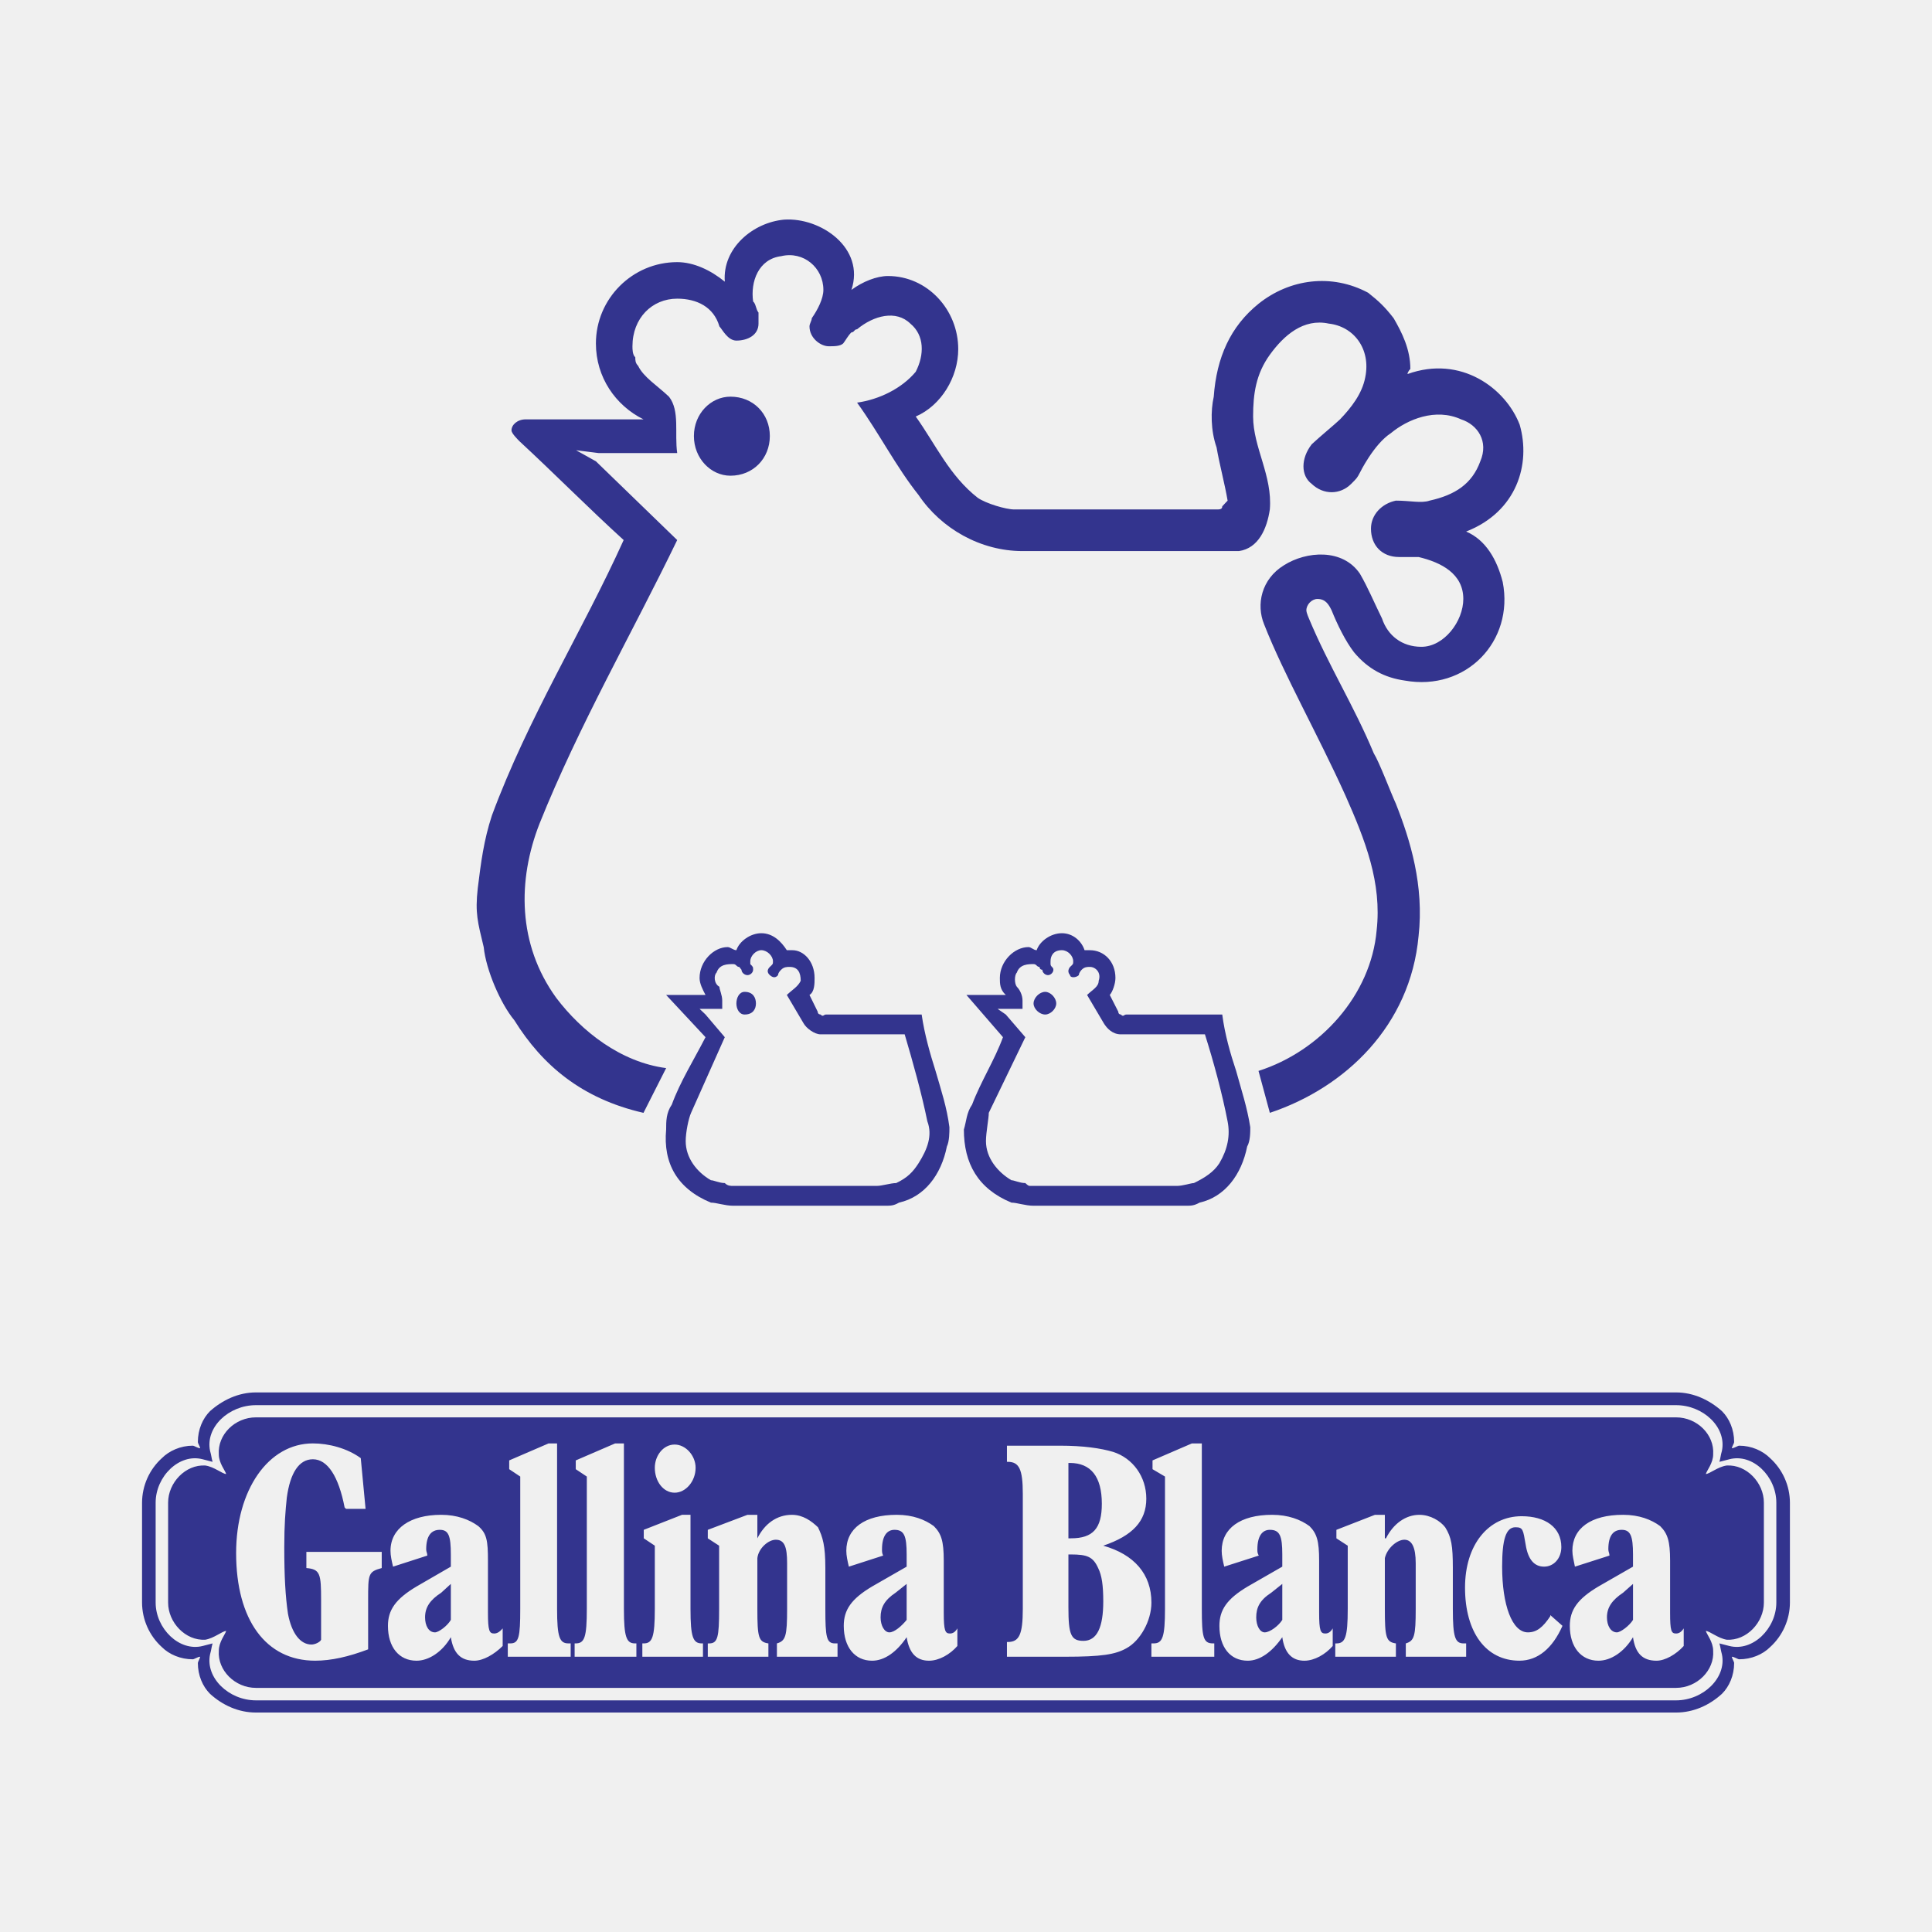
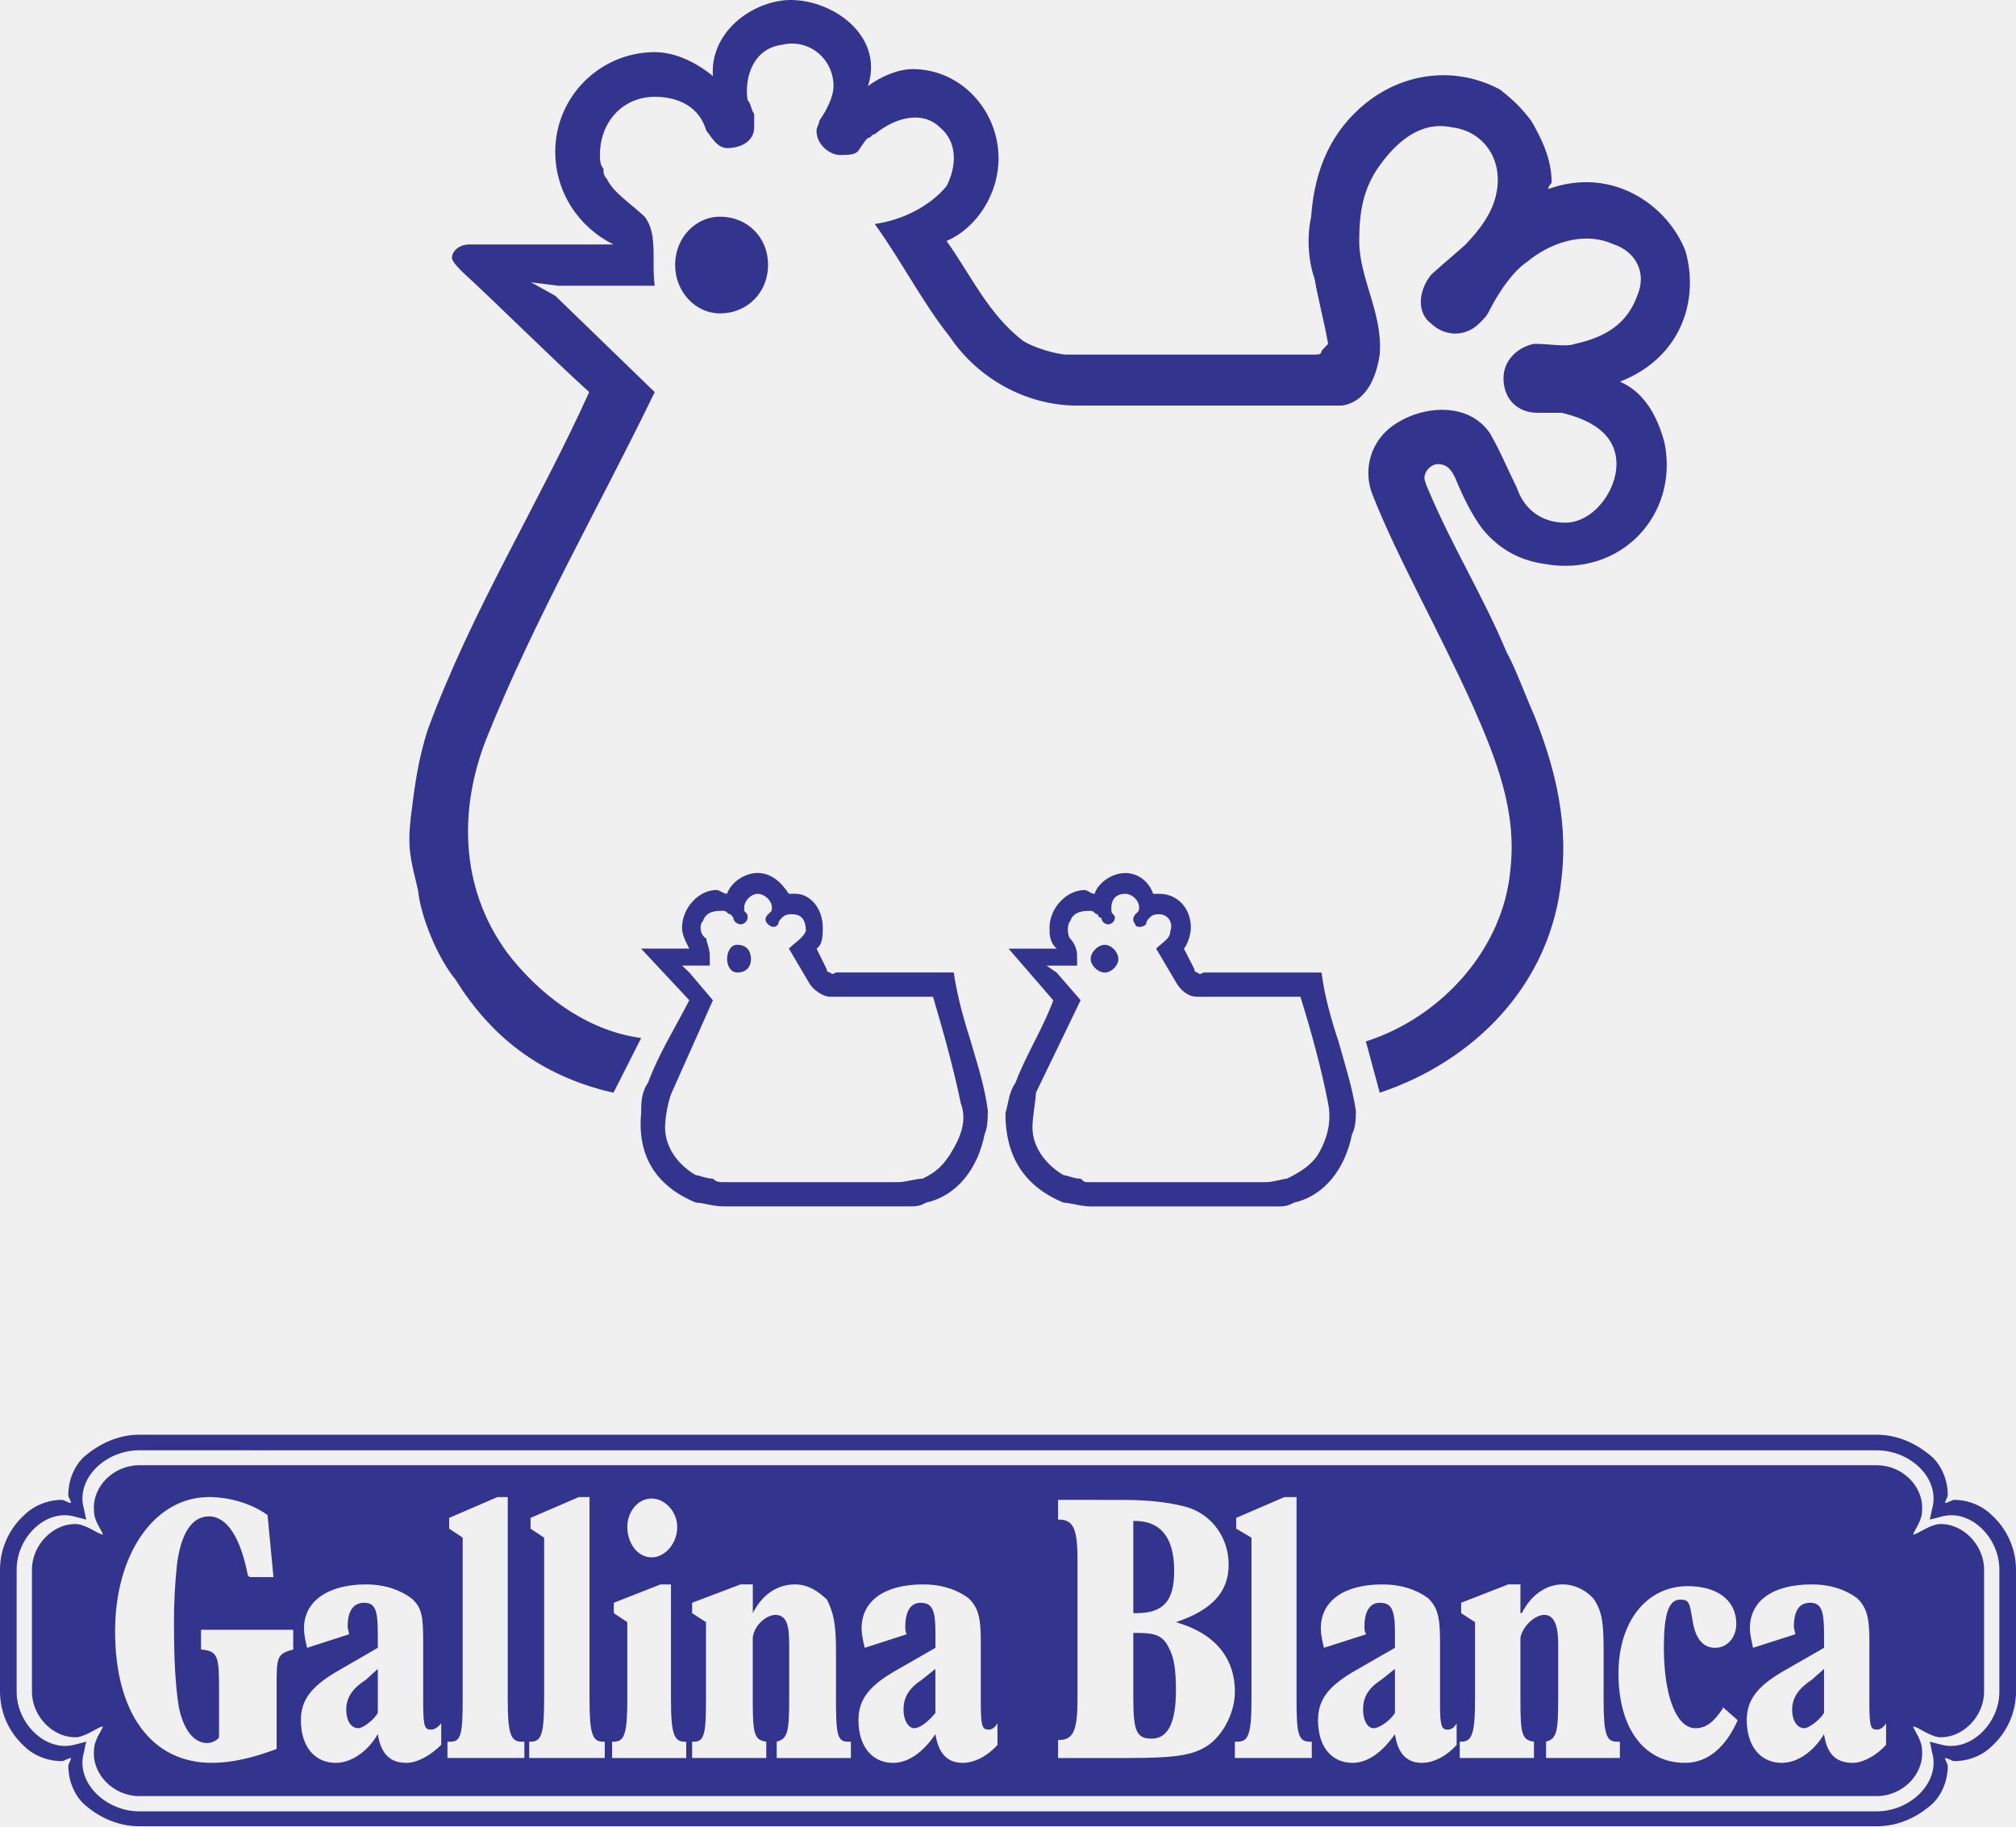
- <svg xmlns="http://www.w3.org/2000/svg" width="2500" height="2500" viewBox="0 0 192.756 192.756">
-   <g fill-rule="evenodd" clip-rule="evenodd">
-     <path fill="#fff" fill-opacity="0" d="M0 0h192.756v192.756H0V0z" />
-     <path d="M78.501 94.802h.565c1.103 0 2.205 1.103 2.205 2.77 0 .564 0 1.385-.509 1.695l.82 1.668c0 .283.283.283.283.283.282.281.282 0 .565 0h9.524c.283 1.979.848 3.928 1.385 5.625.565 1.949 1.13 3.645 1.385 5.623 0 .51 0 1.385-.254 1.922-.565 2.826-2.233 5.031-4.776 5.598-.537.311-.82.311-1.413.311H73.16c-.848 0-1.668-.311-2.233-.311-3.364-1.385-4.777-3.93-4.466-7.293 0-.82 0-1.668.565-2.486.82-2.262 2.205-4.467 3.363-6.727l-3.929-4.213h3.929c-.283-.537-.593-1.131-.593-1.695 0-1.667 1.413-3.081 2.798-3.081.283 0 .565.311.876.311.283-.876 1.385-1.695 2.487-1.695 1.159 0 1.979.819 2.544 1.695zm-3.646 1.386c.283.283.283.283.283.564 0 .283-.283.537-.565.537s-.594-.254-.594-.537l-.226-.281c-.283 0-.283-.283-.593-.283-.565 0-1.385 0-1.668.848-.282.254-.282 1.102.283 1.414 0 .281.282.818.282 1.385v.818h-2.26l.593.566 1.922 2.262-3.363 7.545c-.254.566-.537 1.951-.537 2.826 0 1.668 1.102 3.082 2.516 3.9.283 0 .848.283 1.385.283.283.283.565.283.848.283h14.301c.537 0 1.413-.283 1.95-.283 1.13-.537 1.667-1.102 2.233-1.979.876-1.385 1.413-2.77.876-4.184-.565-2.77-1.441-5.906-2.261-8.676h-8.394c-.594 0-1.413-.594-1.696-1.104l-1.667-2.826c.565-.537 1.103-.818 1.385-1.412 0-.82-.282-1.385-1.103-1.385-.282 0-.565 0-.848.281 0 0-.311.283-.311.537-.226.283-.509.283-.819 0-.283-.254-.283-.537 0-.818.311-.283.311-.283.311-.566 0-.537-.593-1.103-1.159-1.103-.537 0-1.102.565-1.102 1.103v.285h-.002zm-1.385 3.929c0-.566.283-1.16.82-1.16.848 0 1.13.594 1.13 1.16 0 .535-.282 1.102-1.13 1.102-.537 0-.82-.567-.82-1.102zm34.737-5.315h.537c1.385 0 2.543 1.103 2.543 2.77 0 .564-.283 1.385-.564 1.695l.848 1.668c0 .283.254.283.254.283.283.281.283 0 .564 0h9.555c.254 1.979.818 3.928 1.385 5.625.537 1.949 1.102 3.645 1.412 5.623 0 .51 0 1.385-.311 1.922-.564 2.826-2.232 5.031-4.748 5.598-.566.311-.848.311-1.385.311h-15.178c-.82 0-1.668-.311-2.205-.311-3.363-1.385-4.748-3.93-4.748-7.293.254-.82.254-1.668.82-2.486.848-2.262 2.26-4.467 3.081-6.727l-3.646-4.213h3.929c-.594-.537-.594-1.131-.594-1.695 0-1.667 1.441-3.081 2.854-3.081.283 0 .51.311.82.311.283-.876 1.385-1.695 2.516-1.695s1.978.819 2.261 1.695zm-3.393 1.386c0 .283.283.283.283.564 0 .283-.283.537-.537.537-.283 0-.566-.254-.566-.537-.281 0-.281-.281-.281-.281-.283 0-.283-.283-.594-.283-.51 0-1.385 0-1.668.848-.254.254-.254 1.102 0 1.414.283.281.566.818.566 1.385v.818h-2.489l.82.566 1.949 2.262-3.645 7.545c0 .566-.283 1.951-.283 2.826 0 1.668 1.158 3.082 2.543 3.9.283 0 .82.283 1.385.283.311.283.311.283.594.283h14.527c.594 0 1.414-.283 1.695-.283 1.104-.537 1.979-1.102 2.545-1.979.818-1.385 1.102-2.77.818-4.184-.535-2.77-1.385-5.906-2.26-8.676h-8.395c-.82 0-1.385-.594-1.695-1.104l-1.668-2.826c.564-.537 1.158-.818 1.158-1.412.283-.82-.311-1.385-.875-1.385-.283 0-.537 0-.82.281 0 0-.283.283-.283.537-.283.283-.875.283-.875 0-.227-.254-.227-.537 0-.818.311-.283.311-.283.311-.566 0-.537-.537-1.103-1.131-1.103-.848 0-1.131.565-1.131 1.103v.285h.002zm-1.695 3.929c0-.566.594-1.16 1.158-1.16.537 0 1.104.594 1.104 1.16 0 .535-.566 1.102-1.104 1.102-.564 0-1.158-.567-1.158-1.102zM69.231 43.504c0-2.233 1.696-3.929 3.646-3.929 2.261 0 3.929 1.696 3.929 3.929s-1.667 3.957-3.929 3.957c-1.95 0-3.646-1.724-3.646-3.957zm65.005 35.867c-2.797-6.19-6.133-12.04-8.111-17.071-.818-1.979-.281-4.522 1.979-5.907 2.232-1.413 5.852-1.696 7.576.848.818 1.413 1.383 2.798 2.203 4.465.566 1.696 1.979 2.826 3.93 2.826 2.26 0 4.182-2.543 4.182-4.776 0-2.515-2.203-3.646-4.465-4.183h-1.951c-1.695 0-2.797-1.159-2.797-2.827 0-1.413 1.102-2.515 2.486-2.798 1.441 0 2.545.283 3.363 0 2.545-.565 4.24-1.667 5.061-3.928.848-1.979-.256-3.646-1.922-4.183-2.545-1.159-5.342 0-7.01 1.385-1.697 1.103-3.08 3.929-3.08 3.929-.283.537-.283.537-.877 1.13-1.104 1.103-2.77 1.103-3.93 0-1.102-.819-1.102-2.543 0-3.957.877-.82 2.262-1.95 2.826-2.487 1.104-1.159 2.205-2.544 2.516-4.211.566-2.798-1.129-5.059-3.645-5.341-2.516-.538-4.467 1.158-5.879 3.109-1.385 1.922-1.668 3.9-1.668 6.161 0 3.081 1.949 5.907 1.668 9.271-.283 1.922-1.131 3.872-3.082 4.155h-21.591c-4.184 0-8.113-2.233-10.374-5.596-2.233-2.798-3.929-6.162-6.133-9.214 2.205-.311 4.465-1.413 5.851-3.08.876-1.696.876-3.646-.537-4.805-1.414-1.385-3.646-.82-5.314.565-.283 0-.283.311-.565.311-.311.282-.593.819-.819 1.102-.311.283-.876.283-1.441.283-.82 0-1.922-.819-1.922-1.979 0-.282.227-.565.227-.82.593-.848 1.158-1.95 1.158-2.826 0-2.205-1.978-3.9-4.211-3.364-2.261.283-3.081 2.544-2.798 4.522.282.226.282.82.537 1.103v1.103c0 1.158-1.102 1.695-2.205 1.695-.876 0-1.413-1.13-1.695-1.413-.565-1.95-2.262-2.77-4.212-2.77-2.515 0-4.465 1.95-4.465 4.749 0 .282 0 .848.283 1.103 0 .282 0 .565.282.848.537 1.13 1.922 1.979 3.081 3.081 1.103 1.414.537 3.646.819 5.625h-7.829l-2.261-.283 1.979 1.103 8.111 7.857c-4.465 9.242-9.808 18.484-13.736 28.292-2.205 5.625-2.205 12.041 1.667 17.382 2.544 3.363 6.444 6.416 10.966 7.01l-2.261 4.465c-6.161-1.412-10.09-4.748-12.888-9.242-1.385-1.666-2.826-5.031-3.052-7.292-.594-2.487-.876-3.364-.594-5.879.311-2.516.594-4.776 1.413-7.264 3.646-9.836 8.96-18.23 13.143-27.473-3.363-3.052-7.009-6.727-10.372-9.835-.227-.226-.82-.82-.82-1.102 0-.565.594-1.103 1.413-1.103h11.758c-2.798-1.385-4.748-4.211-4.748-7.575 0-4.466 3.646-8.112 8.111-8.112 1.668 0 3.364.82 4.749 1.95-.254-3.363 2.827-5.907 5.907-6.189 3.646-.255 8.112 2.826 6.727 7.009 1.103-.82 2.516-1.385 3.646-1.385 3.929 0 7.009 3.363 7.009 7.292 0 2.798-1.696 5.625-4.239 6.727 1.979 2.77 3.363 5.907 6.189 8.112.82.565 2.799 1.159 3.646 1.159h20.18c.283 0 .566 0 .566-.311.254-.282.535-.565.535-.565-.281-1.667-.818-3.646-1.102-5.313-.594-1.695-.594-3.646-.283-5.059.283-3.928 1.668-7.009 4.467-9.271 3.109-2.487 7.291-3.052 10.938-1.102 1.104.876 1.668 1.413 2.545 2.543.818 1.414 1.666 3.081 1.666 5.059 0 0-.281.283-.281.509 5.342-1.922 9.807 1.441 11.191 5.059 1.131 3.929-.283 8.677-5.342 10.655 1.979.848 3.08 2.826 3.646 5.031 1.158 5.907-3.646 10.938-9.779 9.836-1.979-.283-3.646-1.13-5.059-2.827-.85-1.102-1.668-2.77-2.234-4.183-.281-.565-.594-1.131-1.412-1.131-.566 0-1.104.565-1.104 1.131 0 .254.256.819.256.819 1.979 4.748 4.494 8.706 6.471 13.454.539.848 1.697 3.929 2.205 5.031 1.441 3.646 2.826 8.168 2.262 13.199-.82 8.931-7.293 15.121-14.838 17.636l-1.131-4.182c6.189-1.979 11.221-7.576 11.785-14.02.536-4.75-1.132-8.99-3.111-13.455zM30.566 138.922h-5.031c-1.753 0-3.335.764-4.579 1.865-.735.734-1.215 1.838-1.215 3.08 0 .143.226.48.226.623-.226 0-.594-.254-.735-.254-1.215 0-2.346.508-3.081 1.242a6.035 6.035 0 0 0-1.979 4.438v9.979a6.03 6.03 0 0 0 1.979 4.438c.735.734 1.865 1.215 3.081 1.215.141 0 .509-.254.735-.254 0 .141-.226.508-.226.621 0 1.244.48 2.346 1.215 3.08 1.244 1.131 2.826 1.865 4.579 1.865H167.22c1.752 0 3.336-.734 4.578-1.865.736-.734 1.217-1.836 1.217-3.08 0-.113-.227-.48-.227-.621.227 0 .594.254.734.254 1.215 0 2.346-.48 3.08-1.215a6.027 6.027 0 0 0 1.979-4.438v-9.979a6.027 6.027 0 0 0-1.979-4.438c-.734-.734-1.865-1.242-3.08-1.242-.141 0-.508.254-.734.254 0-.143.227-.48.227-.623 0-1.242-.48-2.346-1.217-3.08-1.242-1.102-2.826-1.865-4.578-1.865H30.566zm0 1.271h-5.031c-2.714 0-5.06 2.205-4.579 4.551.141.48.141.734.254 1.104l-.989-.256c-2.346-.621-4.692 1.725-4.692 4.324v9.979c0 2.57 2.346 4.918 4.692 4.324l.989-.256c-.113.369-.113.594-.254 1.104-.48 2.316 1.865 4.578 4.579 4.578H167.22c2.713 0 5.059-2.262 4.578-4.578-.141-.51-.141-.734-.254-1.104l.99.256c2.346.594 4.691-1.754 4.691-4.324v-9.979c0-2.6-2.346-4.945-4.691-4.324l-.99.256c.113-.369.113-.623.254-1.104.48-2.346-1.865-4.551-4.578-4.551H30.566zm0 1.217h-5.031c-2.092 0-3.844 1.723-3.703 3.701 0 .848.622 1.584.735 1.951-.367 0-1.215-.734-2.091-.848-1.979-.113-3.703 1.723-3.703 3.701v9.979c0 1.979 1.724 3.814 3.703 3.701.876-.141 1.724-.875 2.091-.875-.113.367-.735 1.102-.735 1.979-.141 1.949 1.611 3.701 3.703 3.701H167.22c2.092 0 3.844-1.752 3.703-3.701 0-.877-.623-1.611-.734-1.979.367 0 1.215.734 2.09.875 1.979.113 3.703-1.723 3.703-3.701v-9.979c0-1.979-1.725-3.814-3.703-3.701-.875.113-1.723.848-2.09.848.111-.367.734-1.104.734-1.951.141-1.979-1.611-3.701-3.703-3.701H30.566zm5.907 9.129l-.48-5.061c-1.356-.988-3.194-1.469-4.776-1.469-4.466 0-7.659 4.664-7.659 10.938 0 6.67 2.967 10.74 7.885 10.74 1.611 0 3.335-.395 5.286-1.131v-4.918c0-2.6 0-2.826 1.356-3.193v-1.611h-7.518v1.611c1.385.113 1.469.594 1.469 3.193v3.957c-.084.227-.593.48-.961.48-1.102 0-1.978-1.102-2.346-3.08-.254-1.725-.367-3.703-.367-6.643 0-2.232.113-3.59.254-4.945.339-2.459 1.215-3.816 2.6-3.816 1.47 0 2.572 1.725 3.166 4.805l.141.143h1.95zm13.68 11.926c-.339.396-.594.51-.848.51-.48 0-.622-.254-.622-2.092v-5.172c0-1.979-.113-2.713-.961-3.449-.876-.648-2.12-1.129-3.703-1.129-3.081 0-5.059 1.355-5.059 3.588 0 .48.113.99.254 1.584l3.42-1.104c0-.254-.113-.367-.113-.621 0-1.357.509-1.949 1.356-1.949.876 0 1.103.592 1.103 2.457v1.217l-3.42 1.979c-2.092 1.244-2.855 2.346-2.855 3.928 0 2.121 1.102 3.477 2.855 3.477 1.215 0 2.572-.875 3.42-2.346.254 1.611.989 2.346 2.346 2.346.876 0 1.979-.621 2.826-1.469v-1.755h.001zm-5.172-4.438v3.59c-.339.594-1.216 1.244-1.583 1.244-.622 0-.989-.65-.989-1.498 0-.988.48-1.725 1.611-2.459l.961-.877zm6.924-10.711v13.199c0 2.826-.142 3.447-.989 3.447h-.254v1.33h6.274v-1.33h-.226c-.876 0-1.13-.621-1.13-3.447V144.01h-.848l-3.929 1.695v.877l1.102.734zm6.642 0v13.199c0 2.826-.226 3.447-1.103 3.447h-.113v1.33h6.161v-1.33h-.141c-.848 0-1.103-.621-1.103-3.447V144.01h-.876l-3.929 1.695v.877l1.104.734zm6.784 6.897v6.303c0 2.826-.254 3.447-1.103 3.447h-.141v1.33h6.048v-1.33h-.113c-.876 0-1.131-.621-1.131-3.447v-9.383h-.848l-3.815 1.498v.848l1.103.734zm0-7.774c0 1.357.848 2.488 1.979 2.488 1.102 0 2.091-1.131 2.091-2.488 0-1.215-.989-2.316-2.091-2.316-1.132 0-1.979 1.102-1.979 2.316zm10.231 9.018c.113-.99 1.102-1.838 1.837-1.838.876 0 1.131.734 1.131 2.346v4.551c0 2.713-.142 3.193-1.018 3.447v1.33h6.048v-1.33h-.254c-.848 0-.961-.621-.961-3.447v-4.07c0-2.232-.254-3.08-.735-4.07-.65-.621-1.498-1.242-2.6-1.242-1.498 0-2.713.875-3.448 2.346v-2.346h-.989l-3.957 1.498v.848l1.131.734v6.303c0 2.826-.142 3.447-.989 3.447h-.142v1.33h6.048v-1.33c-.989-.141-1.102-.621-1.102-3.447v-5.06zm19.954 7.008c-.227.396-.48.51-.735.51-.48 0-.622-.254-.622-2.092v-5.172c0-1.979-.254-2.713-.989-3.449-.876-.648-2.091-1.129-3.702-1.129-3.194 0-5.031 1.355-5.031 3.588 0 .48.112.99.254 1.584l3.42-1.104c-.113-.254-.113-.367-.113-.621 0-1.357.509-1.949 1.244-1.949.961 0 1.215.592 1.215 2.457v1.217l-3.448 1.979c-2.091 1.244-2.827 2.346-2.827 3.928 0 2.121 1.103 3.477 2.827 3.477 1.244 0 2.459-.875 3.448-2.346.255 1.611.989 2.346 2.233 2.346.989 0 2.092-.621 2.827-1.469v-1.755h-.001zm-5.059-4.438v3.59c-.48.594-1.215 1.244-1.724 1.244-.48 0-.876-.65-.876-1.498 0-.988.396-1.725 1.498-2.459l1.102-.877zm10.006-13.791v1.611h.084c1.131 0 1.498.734 1.498 3.193v11.475c0 2.572-.367 3.307-1.498 3.307h-.084v1.471h5.766c3.701 0 5.059-.227 6.16-.85 1.357-.734 2.488-2.713 2.488-4.549 0-2.855-1.725-4.807-4.805-5.682 2.939-.99 4.295-2.459 4.295-4.691 0-2.205-1.355-4.043-3.307-4.664-1.242-.367-2.967-.621-5.312-.621h-5.285zm6.133 9.243v-7.52h.141c2.092 0 3.193 1.357 3.193 4.07 0 2.459-.875 3.449-3.08 3.449h-.254v.001zm0 1.609h.254c1.611 0 2.205.227 2.713 1.357.367.734.51 1.725.51 3.336 0 2.572-.623 3.928-1.979 3.928-1.244 0-1.498-.621-1.498-3.334v-5.287zm9.636-7.772v13.199c0 2.826-.254 3.447-1.129 3.447h-.227v1.33h6.273v-1.33h-.141c-.961 0-1.102-.621-1.102-3.447V144.01h-.99l-3.928 1.695v.877l1.244.734zm16.733 15.149c-.227.396-.48.51-.734.51-.48 0-.621-.254-.621-2.092v-5.172c0-1.979-.227-2.713-.961-3.449-.877-.648-2.121-1.129-3.732-1.129-3.164 0-5.029 1.355-5.029 3.588 0 .48.111.99.254 1.584l3.447-1.104c-.141-.254-.141-.367-.141-.621 0-1.357.508-1.949 1.244-1.949.988 0 1.242.592 1.242 2.457v1.217l-3.447 1.979c-2.092 1.244-2.826 2.346-2.826 3.928 0 2.121 1.074 3.477 2.826 3.477 1.215 0 2.43-.875 3.447-2.346.227 1.611.99 2.346 2.205 2.346.99 0 2.092-.621 2.826-1.469v-1.755zm-5.031-4.438v3.59c-.367.594-1.242 1.244-1.752 1.244-.48 0-.848-.65-.848-1.498 0-.988.367-1.725 1.498-2.459l1.102-.877zm10.232-2.57c.227-.99 1.215-1.838 1.949-1.838.736 0 1.131.734 1.131 2.346v4.551c0 2.713-.141 3.193-.988 3.447v1.33h6.02v-1.33h-.254c-.848 0-1.074-.621-1.074-3.447v-4.07c0-2.232-.141-3.08-.764-4.07-.48-.621-1.469-1.242-2.572-1.242-1.355 0-2.6.875-3.334 2.346h-.113v-2.346h-.99l-3.844 1.498v.848l1.131.734v6.303c0 2.826-.254 3.447-1.131 3.447h-.113v1.33h6.049v-1.33c-.988-.141-1.102-.621-1.102-3.447v-5.06h-.001zm16.506 5.68v.113c-.734 1.104-1.357 1.611-2.232 1.611-1.584 0-2.572-2.742-2.572-6.557 0-2.686.367-3.93 1.328-3.93.764 0 .764.256 1.018 1.725.227 1.469.848 2.205 1.838 2.205.988 0 1.723-.848 1.723-1.951 0-1.979-1.611-3.08-3.957-3.08-3.307 0-5.652 2.826-5.652 7.123 0 4.465 2.092 7.291 5.428 7.291 1.836 0 3.307-1.244 4.295-3.477l-1.217-1.073zm13.312 1.328c-.254.396-.51.51-.764.51-.48 0-.594-.254-.594-2.092v-5.172c0-1.979-.254-2.713-.988-3.449-.877-.648-2.092-1.129-3.703-1.129-3.223 0-5.059 1.355-5.059 3.588 0 .48.141.99.254 1.584l3.447-1.104c0-.254-.113-.367-.113-.621 0-1.357.48-1.949 1.33-1.949.875 0 1.131.592 1.131 2.457v1.217l-3.449 1.979c-2.092 1.244-2.855 2.346-2.855 3.928 0 2.121 1.131 3.477 2.855 3.477 1.244 0 2.572-.875 3.449-2.346.225 1.611.961 2.346 2.346 2.346.848 0 1.949-.621 2.713-1.469v-1.755zm-5.058-4.438v3.59c-.369.594-1.244 1.244-1.611 1.244-.594 0-.99-.65-.99-1.498 0-.988.51-1.725 1.611-2.459l.99-.877z" fill="#33348e" />
+ <svg xmlns="http://www.w3.org/2000/svg" viewBox="0 0 2132.35 1931.99">
+   <defs>
+     <style>.cls-1{fill:#33348e;fill-rule:evenodd;}</style>
+   </defs>
+   <g id="Capa_2" data-name="Capa 2">
+     <g id="Capa_1-2" data-name="Capa 1">
+       <path class="cls-1" d="M834.33,945.53h7.33c14.31,0,28.6,14.31,28.6,35.93,0,7.31,0,18-6.6,22l10.63,21.63c0,3.68,3.67,3.68,3.67,3.68,3.66,3.64,3.66,0,7.33,0h123.52c3.67,25.66,11,50.94,18,73,7.33,25.28,14.65,47.28,18,72.93,0,6.61,0,18-3.29,24.93-7.33,36.65-29,65.25-62,72.6-7,4-10.63,4-18.32,4H765.06c-11,0-21.63-4-29-4-43.63-18-62-51-57.92-94.59,0-10.63,0-21.63,7.32-32.24,10.64-29.34,28.6-57.94,43.62-87.25l-51-54.64h51c-3.67-7-7.69-14.67-7.69-22,0-21.62,18.33-40,36.29-40,3.67,0,7.33,4,11.36,4,3.67-11.36,18-22,32.26-22,15,0,25.66,10.62,33,22Zm-47.29,18c3.67,3.67,3.67,3.67,3.67,7.31s-3.67,7-7.32,7-7.71-3.3-7.71-7l-2.93-3.64c-3.67,0-3.67-3.67-7.69-3.67-7.33,0-18,0-21.63,11-3.66,3.29-3.66,14.29,3.67,18.34,0,3.64,3.65,10.6,3.65,18v10.61H721.44l7.69,7.34,24.93,29.34L710.44,1156c-3.29,7.34-7,25.31-7,36.66,0,21.63,14.29,40,32.63,50.58,3.67,0,11,3.67,18,3.67,3.68,3.67,7.33,3.67,11,3.67H950.55c7,0,18.33-3.67,25.29-3.67,14.66-7,21.63-14.29,29-25.67,11.36-18,18.32-35.93,11.36-54.26-7.33-35.93-18.69-76.6-29.33-112.53H878c-7.71,0-18.33-7.7-22-14.32l-21.62-36.65c7.33-7,14.3-10.61,18-18.31,0-10.64-3.66-18-14.3-18-3.66,0-7.33,0-11,3.65,0,0-4,3.67-4,7-2.93,3.67-6.6,3.67-10.62,0-3.67-3.29-3.67-7,0-10.61,4-3.67,4-3.67,4-7.34,0-7-7.69-14.3-15-14.3-7,0-14.29,7.32-14.29,14.3v3.7Zm-18,51c0-7.35,3.67-15.05,10.64-15.05,11,0,14.65,7.7,14.65,15.05,0,6.93-3.66,14.29-14.65,14.29C772.75,1028.76,769.08,1021.4,769.08,1014.47Zm450.53-68.94h7c18,0,33,14.31,33,35.93,0,7.31-3.67,18-7.32,22l11,21.63a3.36,3.36,0,0,0,3.3,3.68c3.67,3.64,3.67,0,7.31,0h123.93c3.29,25.66,10.61,50.94,18,73,7,25.28,14.29,47.28,18.31,72.93,0,6.61,0,18-4,24.93-7.31,36.65-29,65.25-61.58,72.6-7.34,4-11,4-18,4H1153.62c-10.63,0-21.63-4-28.6-4-43.61-18-61.58-51-61.58-94.59,3.3-10.63,3.3-21.63,10.64-32.24,11-29.34,29.31-57.94,40-87.25l-47.29-54.64h51c-7.71-7-7.71-14.67-7.71-22,0-21.62,18.69-40,37-40,3.67,0,6.61,4,10.64,4,3.67-11.36,18-22,32.63-22s25.65,10.62,29.32,22Zm-44,18c0,3.67,3.67,3.67,3.67,7.31s-3.67,7-7,7c-3.67,0-7.34-3.3-7.34-7-3.64,0-3.64-3.64-3.64-3.64-3.67,0-3.67-3.67-7.71-3.67-6.61,0-18,0-21.63,11-3.3,3.29-3.3,14.29,0,18.34a26.86,26.86,0,0,1,7.34,18v10.61h-32.28l10.63,7.34L1143,1058.1,1095.69,1156c0,7.34-3.67,25.31-3.67,36.66,0,21.63,15,40,33,50.58,3.67,0,10.63,3.67,18,3.67,4,3.67,4,3.67,7.7,3.67h188.42c7.7,0,18.34-3.67,22-3.67,14.32-7,25.67-14.29,33-25.67,10.61-18,14.29-35.93,10.61-54.26-6.94-35.93-18-76.6-29.31-112.53H1266.48c-10.63,0-18-7.7-22-14.32l-21.63-36.65c7.31-7,15-10.61,15-18.31,3.67-10.64-4-18-11.35-18-3.67,0-7,0-10.64,3.65,0,0-3.67,3.67-3.67,7-3.67,3.67-11.35,3.67-11.35,0-2.94-3.29-2.94-7,0-10.61,4-3.67,4-3.67,4-7.34,0-7-7-14.3-14.67-14.3-11,0-14.67,7.32-14.67,14.3v3.7Zm-22,51c0-7.35,7.71-15.05,15-15.05,7,0,14.32,7.7,14.32,15.05,0,6.93-7.34,14.29-14.32,14.29C1161.33,1028.76,1153.62,1021.4,1153.62,1014.47ZM714.1,280.21c0-29,22-51,47.29-51,29.32,0,51,22,51,51s-21.62,51.32-51,51.32C736.1,331.53,714.1,309.17,714.1,280.21Zm843.1,465.18c-36.27-80.28-79.54-156.15-105.2-221.4-10.61-25.67-3.64-58.65,25.67-76.61,28.95-18.33,75.9-22,98.26,11,10.61,18.33,17.94,36.29,28.57,57.91,7.34,22,25.67,36.66,51,36.66,29.32,0,54.24-33,54.24-62,0-32.62-28.57-47.28-57.91-54.25h-25.3c-22,0-36.28-15-36.28-36.67,0-18.32,14.3-32.61,32.25-36.28,18.69,0,33,3.67,43.61,0,33-7.33,55-21.63,65.64-51,11-25.67-3.32-47.29-24.92-54.25-33-15-69.29,0-90.92,18-22,14.31-40,51-40,51-3.67,7-3.67,7-11.37,14.65-14.32,14.31-35.93,14.31-51,0-14.29-10.62-14.29-33,0-51.32,11.38-10.63,29.34-25.29,36.66-32.25,14.32-15,28.6-33,32.63-54.62,7.34-36.29-14.64-65.61-47.28-69.27-32.63-7-57.93,15-76.24,40.32-18,24.93-21.64,50.59-21.64,79.91,0,40,25.28,76.61,21.64,120.24-3.67,24.93-14.67,50.22-40,53.89h-280c-54.26,0-105.22-29-134.55-72.58-29-36.29-50.95-79.92-79.54-119.5,28.6-4,57.91-18.33,75.89-39.95,11.36-22,11.36-47.28-7-62.32-18.34-18-47.29-10.63-68.92,7.33-3.67,0-3.67,4-7.33,4-4,3.65-7.69,10.62-10.62,14.29-4,3.67-11.36,3.67-18.69,3.67-10.63,0-24.93-10.62-24.93-25.67,0-3.66,3-7.33,3-10.63,7.69-11,15-25.3,15-36.66,0-28.6-25.66-50.58-54.62-43.63-29.32,3.67-40,33-36.29,58.65,3.66,2.93,3.66,10.64,7,14.31v14.3c0,15-14.3,22-28.6,22-11.36,0-18.33-14.66-22-18.33-7.32-25.29-29.33-35.93-54.63-35.93-32.61,0-57.91,25.3-57.91,61.6,0,3.66,0,11,3.68,14.3,0,3.66,0,7.33,3.65,11,7,14.66,24.93,25.67,40,40,14.31,18.34,7,47.29,10.62,73H591l-29.32-3.67,25.67,14.3L692.49,414.8c-57.91,119.86-127.2,239.73-178.15,366.94-28.6,73-28.6,156.17,21.62,225.44,33,43.61,83.58,83.21,142.23,90.91L648.86,1156C569,1137.69,518,1094.42,481.71,1036.14c-18-21.61-36.65-65.25-39.58-94.58-7.71-32.25-11.36-43.63-7.71-76.25,4-32.63,7.71-61.94,18.33-94.21C500,643.53,569,534.66,623.21,414.78c-43.62-39.58-90.9-87.24-134.52-127.55-2.95-2.94-10.64-10.64-10.64-14.3,0-7.33,7.71-14.3,18.33-14.3h152.5c-36.29-18-61.58-54.62-61.58-98.25,0-57.92,47.28-105.21,105.19-105.21,21.64,0,43.64,10.64,61.6,25.29C750.79,36.84,790.75,3.85,830.7.19,878-3.12,935.91,36.84,918,91.1c14.3-10.64,32.63-18,47.29-18,51,0,90.9,43.62,90.9,94.58,0,36.29-22,72.95-55,87.25,25.67,35.92,43.62,76.61,80.27,105.21,10.64,7.32,36.3,15,47.29,15h261.73c3.67,0,7.34,0,7.34-4,3.3-3.66,6.94-7.33,6.94-7.33-3.64-21.62-10.61-47.29-14.29-68.91-7.71-22-7.71-47.29-3.67-65.61,3.67-50.95,21.63-90.91,57.93-120.25,40.33-32.25,94.57-39.58,141.87-14.29,14.31,11.36,21.63,18.33,33,33,10.61,18.34,21.61,40,21.61,65.62,0,0-3.64,3.67-3.64,6.6,69.28-24.93,127.19,18.69,145.14,65.61,14.67,51-3.67,112.54-69.28,138.19,25.66,11,39.94,36.66,47.28,65.26,15,76.61-47.28,141.86-126.83,127.57-25.66-3.67-47.28-14.66-65.61-36.67-11-14.29-21.63-35.93-29-54.25-3.64-7.33-7.7-14.67-18.31-14.67-7.34,0-14.32,7.33-14.32,14.67,0,3.29,3.32,10.62,3.32,10.62,25.67,61.58,58.29,112.91,83.93,174.5,7,11,22,51,28.6,65.25,18.69,47.28,36.65,105.93,29.34,171.18-10.64,115.84-94.59,196.12-192.45,228.74l-14.67-54.24c80.27-25.67,145.54-98.26,152.85-181.84,7-61.6-14.68-116.6-40.35-174.51ZM212.63,1517.76H147.38c-22.74,0-43.26,9.91-59.39,24.19-9.54,9.52-15.76,23.83-15.76,39.94,0,1.86,2.93,6.23,2.93,8.08-2.93,0-7.7-3.29-9.53-3.29-15.76,0-30.43,6.59-40,16.11A78.23,78.23,0,0,0,0,1660.35v129.42a78.19,78.19,0,0,0,25.67,57.56c9.53,9.52,24.19,15.76,40,15.76,1.83,0,6.6-3.29,9.53-3.29,0,1.83-2.93,6.58-2.93,8,0,16.14,6.22,30.43,15.76,40,16.13,14.67,36.65,24.19,59.39,24.19H1985c22.72,0,43.26-9.52,59.37-24.19,9.55-9.52,15.79-23.81,15.79-40,0-1.47-2.95-6.22-2.95-8,2.95,0,7.71,3.29,9.52,3.29,15.76,0,30.43-6.22,39.95-15.76a78.18,78.18,0,0,0,25.67-57.56V1660.35a78.18,78.18,0,0,0-25.67-57.56c-9.52-9.52-24.19-16.11-39.95-16.11-1.83,0-6.59,3.29-9.52,3.29,0-1.85,2.95-6.22,2.95-8.08,0-16.11-6.23-30.42-15.79-39.94-16.11-14.3-36.65-24.19-59.37-24.19Zm0,16.48H147.38c-35.2,0-65.63,28.6-59.39,59,1.83,6.22,1.83,9.52,3.29,14.32l-12.83-3.32c-30.42-8.06-60.85,22.37-60.85,56.08v129.42c0,33.33,30.43,63.79,60.85,56.08l12.83-3.32c-1.46,4.79-1.46,7.71-3.29,14.32-6.23,30,24.19,59.38,59.39,59.38H1985c35.18,0,65.61-29.34,59.37-59.38-1.83-6.61-1.83-9.52-3.29-14.32l12.84,3.32c30.43,7.71,60.84-22.75,60.84-56.08V1660.35c0-33.72-30.43-64.14-60.84-56.08l-12.84,3.32c1.46-4.79,1.46-8.08,3.29-14.32,6.23-30.43-24.19-59-59.37-59Zm0,15.79H147.38c-27.14,0-49.86,22.34-48,48,0,11,8.07,20.54,9.53,25.3-4.76,0-15.76-9.52-27.12-11-25.67-1.46-48,22.35-48,48v129.43c0,25.67,22.36,49.47,48,48,11.36-1.83,22.36-11.35,27.12-11.35-1.46,4.76-9.53,14.29-9.53,25.67-1.83,25.28,20.89,48,48,48H1985c27.13,0,49.85-22.72,48-48,0-11.38-8.08-20.9-9.52-25.67,4.76,0,15.76,9.52,27.11,11.35,25.67,1.47,48-22.35,48-48V1660.33c0-25.66-22.38-49.46-48-48-11.35,1.47-22.35,11-27.11,11,1.44-4.76,9.52-14.32,9.52-25.3,1.83-25.67-20.89-48-48-48Zm76.61,118.4L283,1602.79c-17.58-12.82-41.42-19.06-61.94-19.06-57.92,0-99.34,60.5-99.34,141.87,0,86.51,38.49,139.29,102.27,139.29,20.9,0,43.25-5.12,68.56-14.67v-63.78c0-33.72,0-36.65,17.59-41.41v-20.9H212.64V1745c18,1.46,19.05,7.7,19.05,41.41v51.32c-1.09,2.94-7.69,6.23-12.46,6.23-14.29,0-25.66-14.3-30.43-40-3.29-22.37-4.76-48-4.76-86.16a560.37,560.37,0,0,1,3.3-64.13c4.39-31.9,15.75-49.5,33.72-49.5,19.06,0,33.35,22.38,41.06,62.32l1.83,1.86ZM466.67,1823.1c-4.4,5.14-7.71,6.62-11,6.62-6.23,0-8.07-3.3-8.07-27.13v-67.08c0-25.67-1.47-35.19-12.46-44.74-11.37-8.4-27.5-14.64-48-14.64-40,0-65.62,17.57-65.62,46.54,0,6.22,1.47,12.84,3.3,20.54l44.36-14.32c0-3.29-1.47-4.76-1.47-8.05,0-17.6,6.6-25.28,17.59-25.28,11.36,0,14.3,7.68,14.3,31.87v15.78l-44.35,25.67c-27.14,16.13-37,30.42-37,50.94,0,27.51,14.29,45.1,37,45.1,15.75,0,33.35-11.35,44.35-30.43,3.3,20.9,12.83,30.43,30.43,30.43,11.36,0,25.67-8.06,36.65-19.05V1823.1Zm-67.08-57.56v46.57c-4.4,7.7-15.78,16.13-20.54,16.13-8.06,0-12.82-8.43-12.82-19.43,0-12.81,6.22-22.37,20.89-31.89Zm89.8-138.91v171.18c0,36.66-1.84,44.71-12.83,44.71h-3.29v17.25h81.37v-17.25h-2.93c-11.36,0-14.66-8-14.66-44.71V1583.75h-11l-50.95,22v11.38l14.29,9.52Zm86.14,0v171.18c0,36.66-2.93,44.71-14.3,44.71h-1.47v17.25h79.91v-17.25h-1.83c-11,0-14.31-8-14.31-44.71V1583.75H612.17l-51,22v11.38l14.32,9.52Zm88,89.45v81.75c0,36.65-3.29,44.7-14.31,44.7h-1.82v17.25h78.44v-17.25h-1.47c-11.36,0-14.67-8-14.67-44.7v-121.7h-11l-49.48,19.43v11Zm0-100.83c0,17.6,11,32.27,25.67,32.27,14.29,0,27.12-14.67,27.12-32.27,0-15.76-12.83-30-27.12-30C674.51,1585.21,663.52,1599.51,663.52,1615.25Zm132.69,117c1.47-12.84,14.3-23.84,23.83-23.84,11.36,0,14.67,9.52,14.67,30.43v59c0,35.18-1.84,41.41-13.21,44.7v17.25H900v-17.25h-3.3c-11,0-12.46-8-12.46-44.7V1745c0-29-3.3-40-9.54-52.79-8.43-8-19.42-16.11-33.72-16.11-19.43,0-35.18,11.35-44.72,30.43v-30.43H783.39l-51.32,19.43v11l14.66,9.52v81.75c0,36.65-1.84,44.71-12.82,44.71h-1.84v17.25h78.44v-17.25c-12.83-1.83-14.3-8.06-14.3-44.71v-65.63ZM1055,1823.1c-2.94,5.14-6.22,6.62-9.53,6.62-6.23,0-8.07-3.3-8.07-27.13v-67.08c0-25.67-3.29-35.19-12.82-44.74-11.37-8.4-27.12-14.64-48-14.64-41.42,0-65.25,17.57-65.25,46.54,0,6.22,1.45,12.84,3.29,20.54L959,1728.89c-1.46-3.29-1.46-4.76-1.46-8.05,0-17.6,6.6-25.28,16.13-25.28,12.46,0,15.76,7.68,15.76,31.87v15.78l-44.72,25.67C917.56,1785,908,1799.3,908,1819.82c0,27.51,14.31,45.1,36.67,45.1,16.13,0,31.89-11.35,44.72-30.43,3.31,20.9,12.83,30.43,29,30.43,12.83,0,27.13-8.06,36.67-19.05V1823.1Zm-65.61-57.56v46.57c-6.23,7.7-15.76,16.13-22.36,16.13-6.23,0-11.36-8.43-11.36-19.43,0-12.81,5.13-22.37,19.43-31.89Zm129.77-178.86v20.89h1.09c14.67,0,19.43,9.52,19.43,41.42v148.82c0,33.36-4.76,42.89-19.43,42.89h-1.09v19.08H1194c48,0,65.61-2.94,79.89-11,17.6-9.52,32.27-35.19,32.27-59,0-37-22.37-62.35-62.32-73.7,38.12-12.84,55.71-31.89,55.71-60.84,0-28.59-17.58-52.43-42.9-60.49-16.1-4.76-38.48-8-68.89-8Zm79.55,119.88V1609h1.83c27.13,0,41.41,17.6,41.41,52.78,0,31.89-11.35,44.74-40,44.74h-3.29Zm0,20.87H1202c20.9,0,28.6,2.94,35.19,17.6,4.76,9.52,6.61,22.37,6.61,43.26,0,33.36-8.08,51-25.66,51-16.14,0-19.43-8.06-19.43-43.24v-68.57Zm125-100.8v171.18c0,36.66-3.29,44.71-14.64,44.71h-2.94v17.25h81.36v-17.25h-1.83c-12.47,0-14.29-8-14.29-44.71V1583.75h-12.84l-51,22v11.38l16.13,9.52Zm217,196.47c-3,5.14-6.23,6.62-9.52,6.62-6.23,0-8.06-3.3-8.06-27.13v-67.08c0-25.67-2.94-35.19-12.46-44.74-11.38-8.4-27.51-14.64-48.4-14.64-41,0-65.23,17.57-65.23,46.54,0,6.22,1.44,12.84,3.3,20.54l44.7-14.32c-1.83-3.29-1.83-4.76-1.83-8.05,0-17.6,6.59-25.28,16.14-25.28,12.81,0,16.11,7.68,16.11,31.87v15.78l-44.71,25.67c-27.13,16.13-36.65,30.42-36.65,50.94,0,27.51,13.93,45.1,36.65,45.1,15.76,0,31.52-11.35,44.71-30.43,2.94,20.9,12.84,30.43,28.59,30.43,12.84,0,27.14-8.06,36.66-19.05V1823.1Zm-65.25-57.56v46.57c-4.76,7.7-16.11,16.13-22.73,16.13-6.22,0-11-8.43-11-19.43,0-12.81,4.76-22.37,19.43-31.89Zm132.7-33.33c2.95-12.84,15.76-23.84,25.28-23.84s14.67,9.52,14.67,30.43v59c0,35.18-1.83,41.41-12.81,44.7v17.25h78.07v-17.25h-3.29c-11,0-13.93-8-13.93-44.7V1745c0-29-1.83-40-9.91-52.79-6.22-8-19-16.11-33.36-16.11-17.57,0-33.72,11.35-43.24,30.43h-1.46v-30.43h-12.84l-49.86,19.43v11l14.67,9.52v81.75c0,36.65-3.3,44.71-14.67,44.71H1544v17.25h78.46v-17.25c-12.82-1.83-14.29-8.06-14.29-44.71v-65.63Zm214.08,73.67v1.47c-9.52,14.31-17.6,20.89-29,20.89-20.54,0-33.35-35.56-33.35-85,0-34.84,4.76-51,17.22-51,9.91,0,9.91,3.32,13.2,22.37,3,19.05,11,28.6,23.84,28.6s22.35-11,22.35-25.31c0-25.66-20.9-39.94-51.32-39.94-42.89,0-73.31,36.65-73.31,92.38,0,57.91,27.13,94.56,70.4,94.56,23.81,0,42.89-16.13,55.71-45.09l-15.79-13.92Zm172.66,17.22c-3.3,5.14-6.62,6.62-9.91,6.62-6.23,0-7.71-3.3-7.71-27.13v-67.08c0-25.67-3.29-35.19-12.81-44.74-11.38-8.4-27.13-14.64-48-14.64-41.8,0-65.61,17.57-65.61,46.54,0,6.22,1.83,12.84,3.29,20.54l44.71-14.32c0-3.29-1.47-4.76-1.47-8.05,0-17.6,6.23-25.28,17.25-25.28,11.35,0,14.67,7.68,14.67,31.87v15.78l-44.73,25.67c-27.13,16.13-37,30.42-37,50.94,0,27.51,14.67,45.1,37,45.1,16.13,0,33.36-11.35,44.73-30.43,2.92,20.9,12.46,30.43,30.43,30.43,11,0,25.28-8.06,35.18-19.05V1823.1Zm-65.61-57.56v46.57c-4.78,7.7-16.13,16.13-20.89,16.13-7.7,0-12.84-8.43-12.84-19.43,0-12.81,6.61-22.37,20.89-31.89Z" />
+     </g>
  </g>
</svg>
